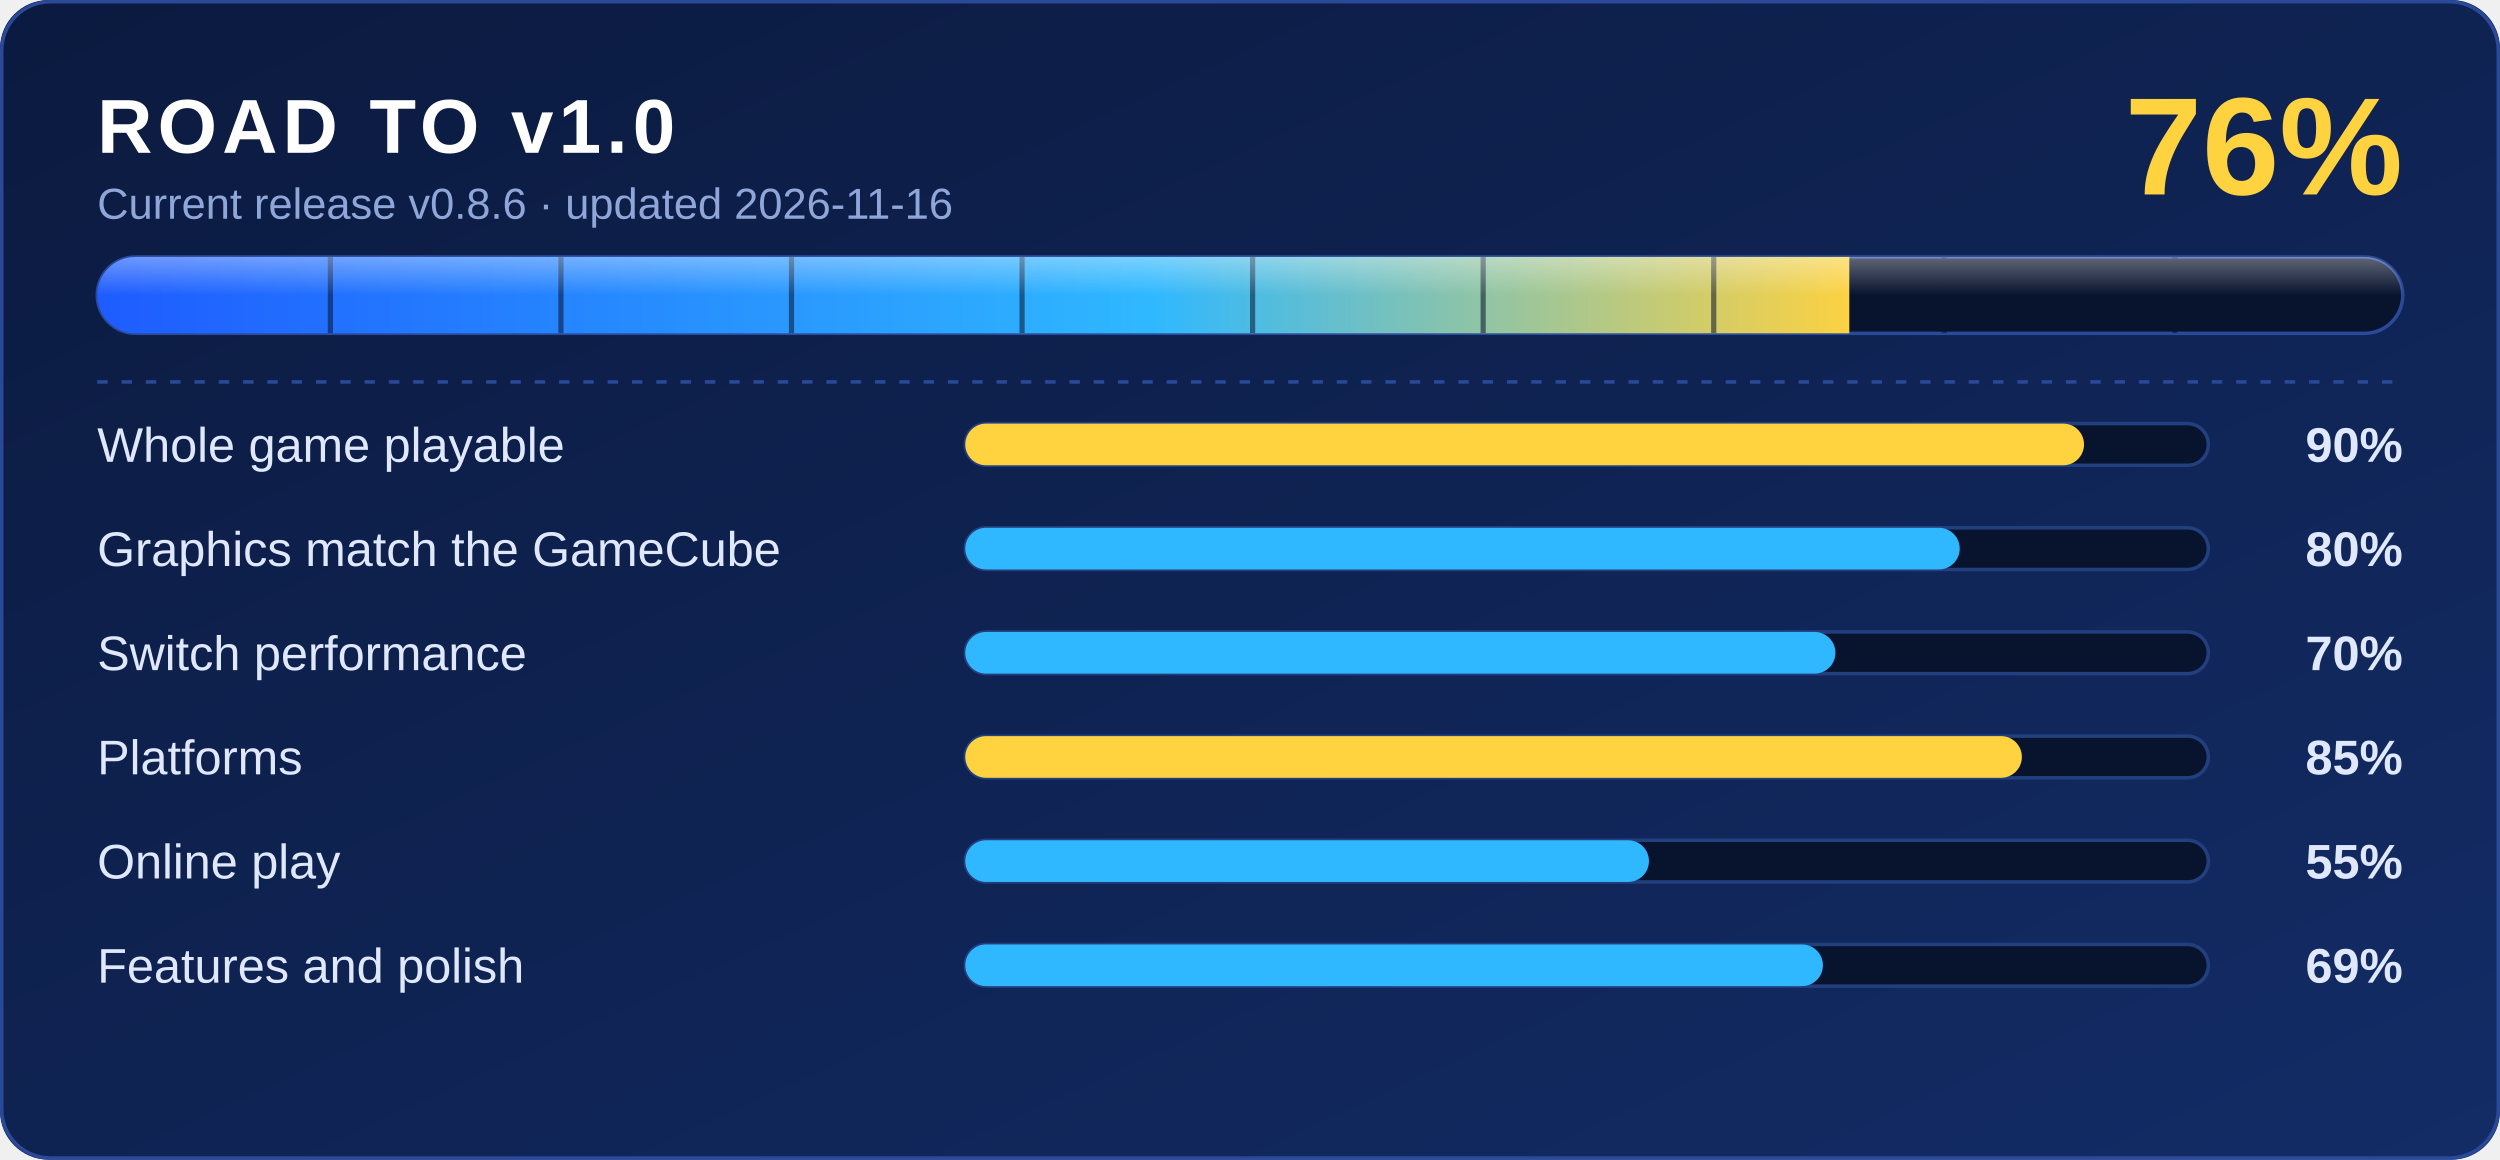
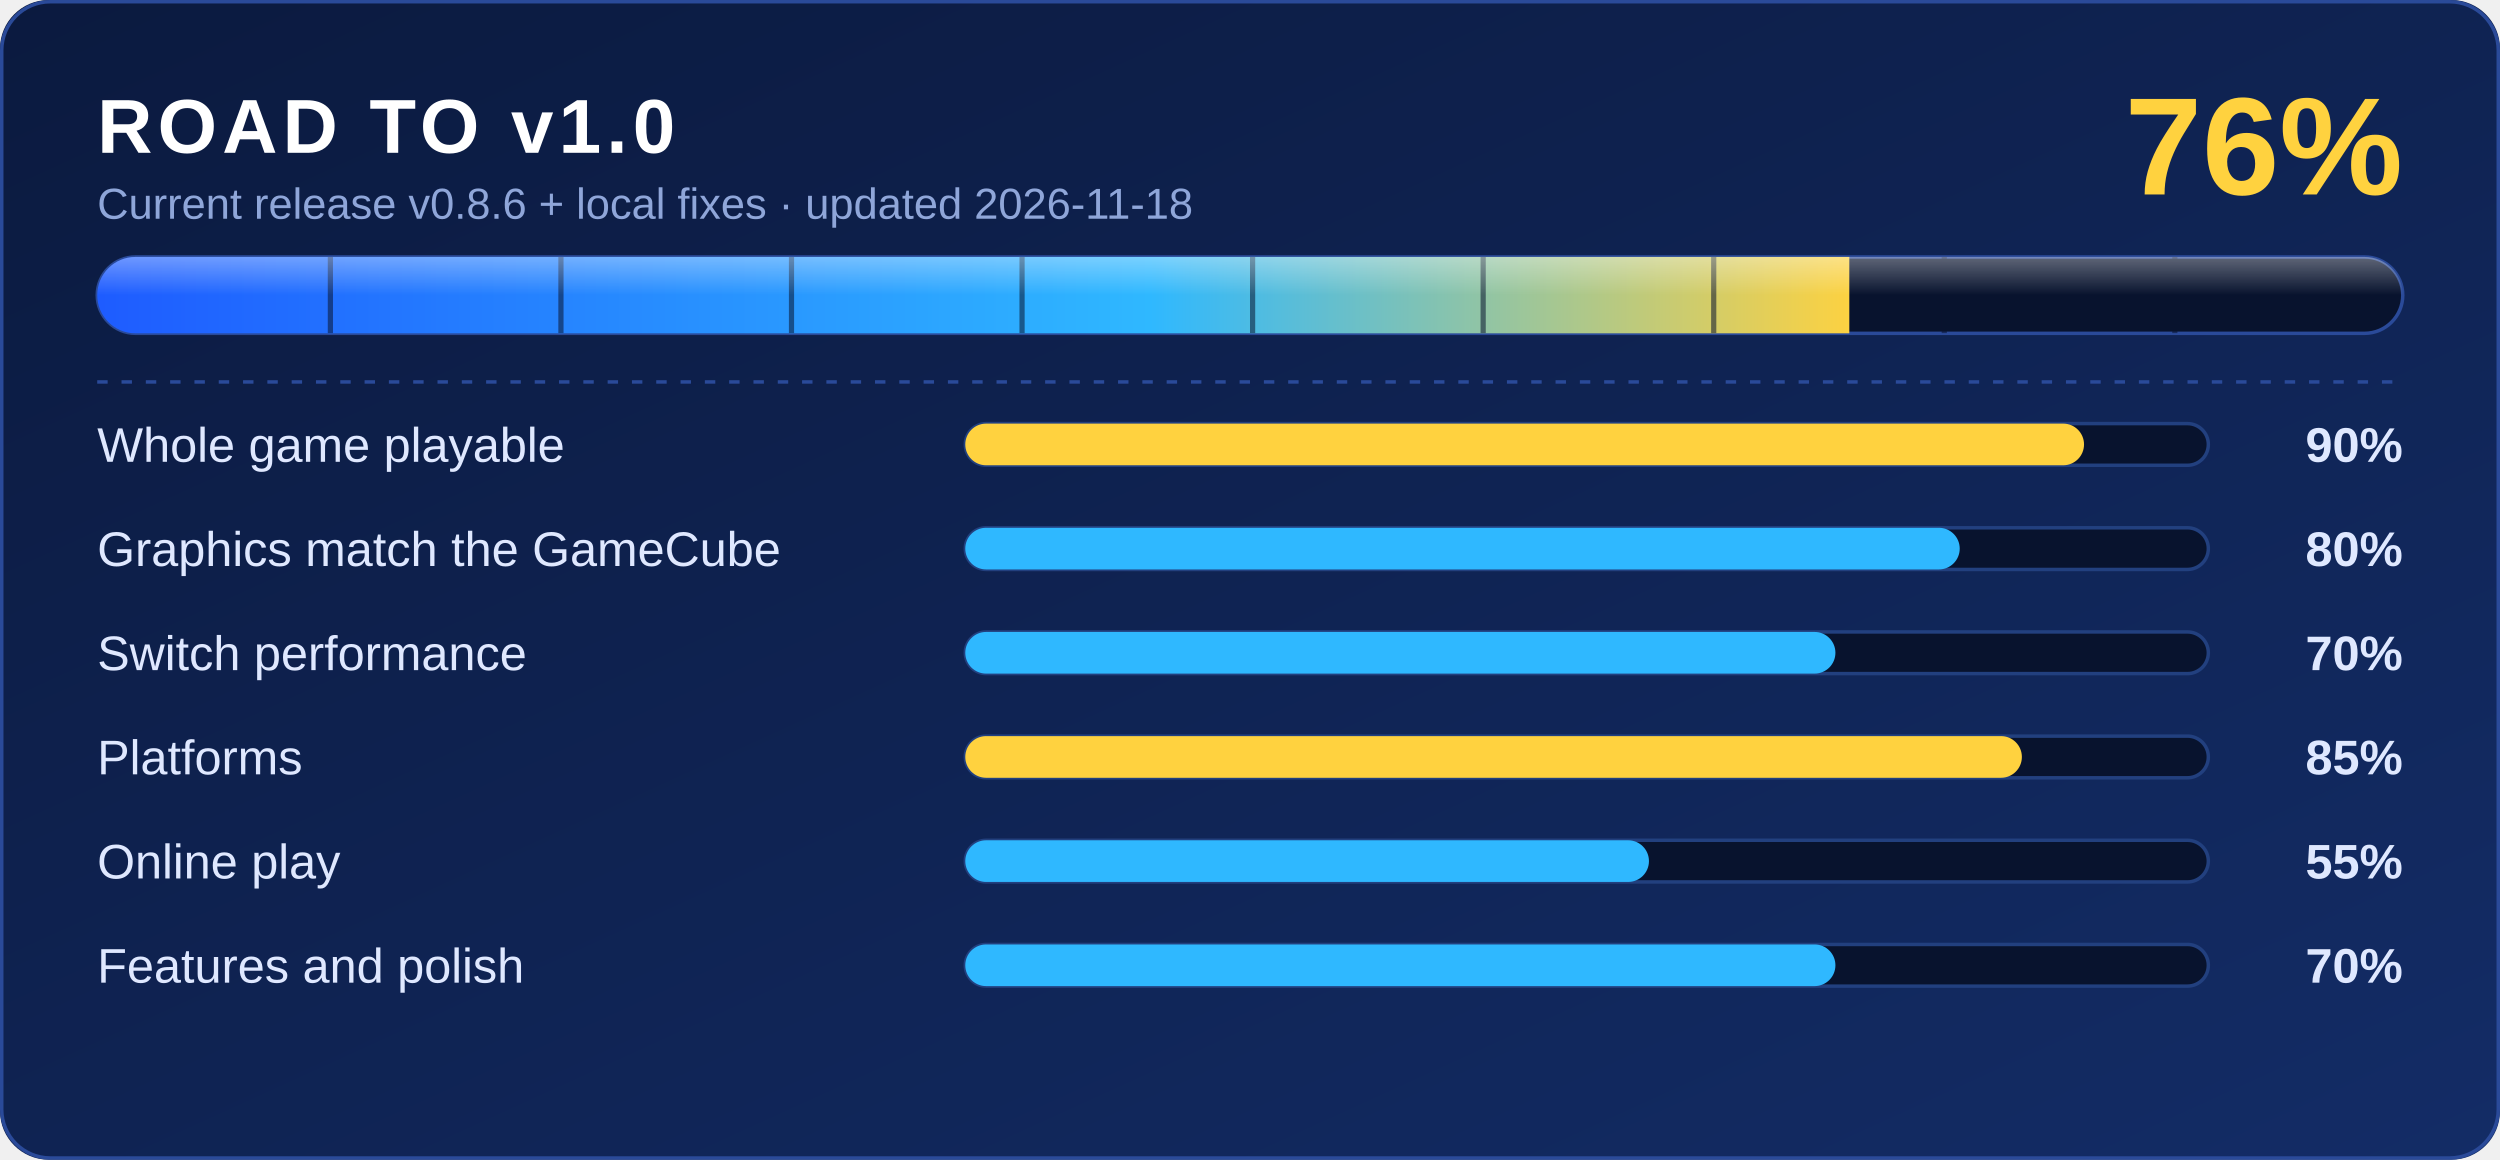
<svg xmlns="http://www.w3.org/2000/svg" width="720" height="334" viewBox="0 0 720 334" role="img" aria-label="Road to v1.0: 76% done">
  <defs>
    <linearGradient id="bg" x1="0" y1="0" x2="1" y2="1">
      <stop offset="0" stop-color="#0b1a3f" />
      <stop offset="1" stop-color="#132c66" />
    </linearGradient>
    <linearGradient id="fill" x1="0" y1="0" x2="1" y2="0">
      <stop offset="0" stop-color="#1e5bff" />
      <stop offset="0.6" stop-color="#2fb8ff" />
      <stop offset="1" stop-color="#ffd23f" />
    </linearGradient>
    <linearGradient id="shine" x1="0" y1="0" x2="0" y2="1">
      <stop offset="0" stop-color="#fff" stop-opacity="0.35" />
      <stop offset="0.5" stop-color="#fff" stop-opacity="0" />
    </linearGradient>
    <clipPath id="barclip">
      <rect x="28" y="74" width="664" height="22" rx="11" />
    </clipPath>
  </defs>
  <rect width="720" height="334" rx="14" fill="url(#bg)" />
  <rect x="0.5" y="0.5" width="719" height="333" rx="14" fill="none" stroke="#2a4a99" />
  <g font-family="'Segoe UI', -apple-system, 'Helvetica Neue', Arial, sans-serif">
    <text x="28" y="44" fill="#ffffff" font-size="22" font-weight="700" letter-spacing="1.5">ROAD TO v1.0</text>
-     <text x="28" y="63" fill="#8fa6d9" font-size="12.5">Current release v0.8.6 · updated 2026-11-16</text>
+     <text x="28" y="63" fill="#8fa6d9" font-size="12.5">Current release v0.8.6 + local fixes · updated 2026-11-18</text>
    <text x="692" y="56" fill="#ffd23f" font-size="40" font-weight="800" text-anchor="end">76%</text>
    <rect x="28" y="74" width="664" height="22" rx="11" fill="#08132e" stroke="#2a4a99" />
    <g clip-path="url(#barclip)">
      <rect x="28" y="74" width="504.6" height="22" fill="url(#fill)" />
      <rect x="94.4" y="74" width="1.5" height="22" fill="#08132e" opacity="0.55" />
      <rect x="160.8" y="74" width="1.5" height="22" fill="#08132e" opacity="0.55" />
      <rect x="227.2" y="74" width="1.5" height="22" fill="#08132e" opacity="0.55" />
      <rect x="293.6" y="74" width="1.5" height="22" fill="#08132e" opacity="0.55" />
      <rect x="360.0" y="74" width="1.5" height="22" fill="#08132e" opacity="0.55" />
      <rect x="426.4" y="74" width="1.5" height="22" fill="#08132e" opacity="0.55" />
      <rect x="492.8" y="74" width="1.5" height="22" fill="#08132e" opacity="0.55" />
      <rect x="559.2" y="74" width="1.5" height="22" fill="#08132e" opacity="0.55" />
      <rect x="625.6" y="74" width="1.5" height="22" fill="#08132e" opacity="0.55" />
      <rect x="28" y="74" width="664" height="22" fill="url(#shine)" />
    </g>
    <line x1="28" y1="110" x2="692" y2="110" stroke="#2a4a99" stroke-dasharray="3 4" />
    <text x="28" y="133" fill="#dfe8ff" font-size="14">Whole game playable</text>
    <rect x="278" y="122" width="358" height="12" rx="6" fill="#08132e" stroke="#22407f" />
    <rect x="278" y="122" width="322.2" height="12" rx="6" fill="#ffd23f" />
    <text x="692" y="133" fill="#dfe8ff" font-size="14" font-weight="600" text-anchor="end">90%</text>
    <text x="28" y="163" fill="#dfe8ff" font-size="14">Graphics match the GameCube</text>
    <rect x="278" y="152" width="358" height="12" rx="6" fill="#08132e" stroke="#22407f" />
    <rect x="278" y="152" width="286.4" height="12" rx="6" fill="#2fb8ff" />
    <text x="692" y="163" fill="#dfe8ff" font-size="14" font-weight="600" text-anchor="end">80%</text>
    <text x="28" y="193" fill="#dfe8ff" font-size="14">Switch performance</text>
    <rect x="278" y="182" width="358" height="12" rx="6" fill="#08132e" stroke="#22407f" />
    <rect x="278" y="182" width="250.6" height="12" rx="6" fill="#2fb8ff" />
    <text x="692" y="193" fill="#dfe8ff" font-size="14" font-weight="600" text-anchor="end">70%</text>
    <text x="28" y="223" fill="#dfe8ff" font-size="14">Platforms</text>
    <rect x="278" y="212" width="358" height="12" rx="6" fill="#08132e" stroke="#22407f" />
    <rect x="278" y="212" width="304.3" height="12" rx="6" fill="#ffd23f" />
    <text x="692" y="223" fill="#dfe8ff" font-size="14" font-weight="600" text-anchor="end">85%</text>
    <text x="28" y="253" fill="#dfe8ff" font-size="14">Online play</text>
    <rect x="278" y="242" width="358" height="12" rx="6" fill="#08132e" stroke="#22407f" />
    <rect x="278" y="242" width="196.9" height="12" rx="6" fill="#2fb8ff" />
    <text x="692" y="253" fill="#dfe8ff" font-size="14" font-weight="600" text-anchor="end">55%</text>
    <text x="28" y="283" fill="#dfe8ff" font-size="14">Features and polish</text>
    <rect x="278" y="272" width="358" height="12" rx="6" fill="#08132e" stroke="#22407f" />
-     <rect x="278" y="272" width="247.0" height="12" rx="6" fill="#2fb8ff" />
-     <text x="692" y="283" fill="#dfe8ff" font-size="14" font-weight="600" text-anchor="end">69%</text>
+     <rect x="278" y="272" width="250.6" height="12" rx="6" fill="#2fb8ff" />
+     <text x="692" y="283" fill="#dfe8ff" font-size="14" font-weight="600" text-anchor="end">70%</text>
  </g>
</svg>
